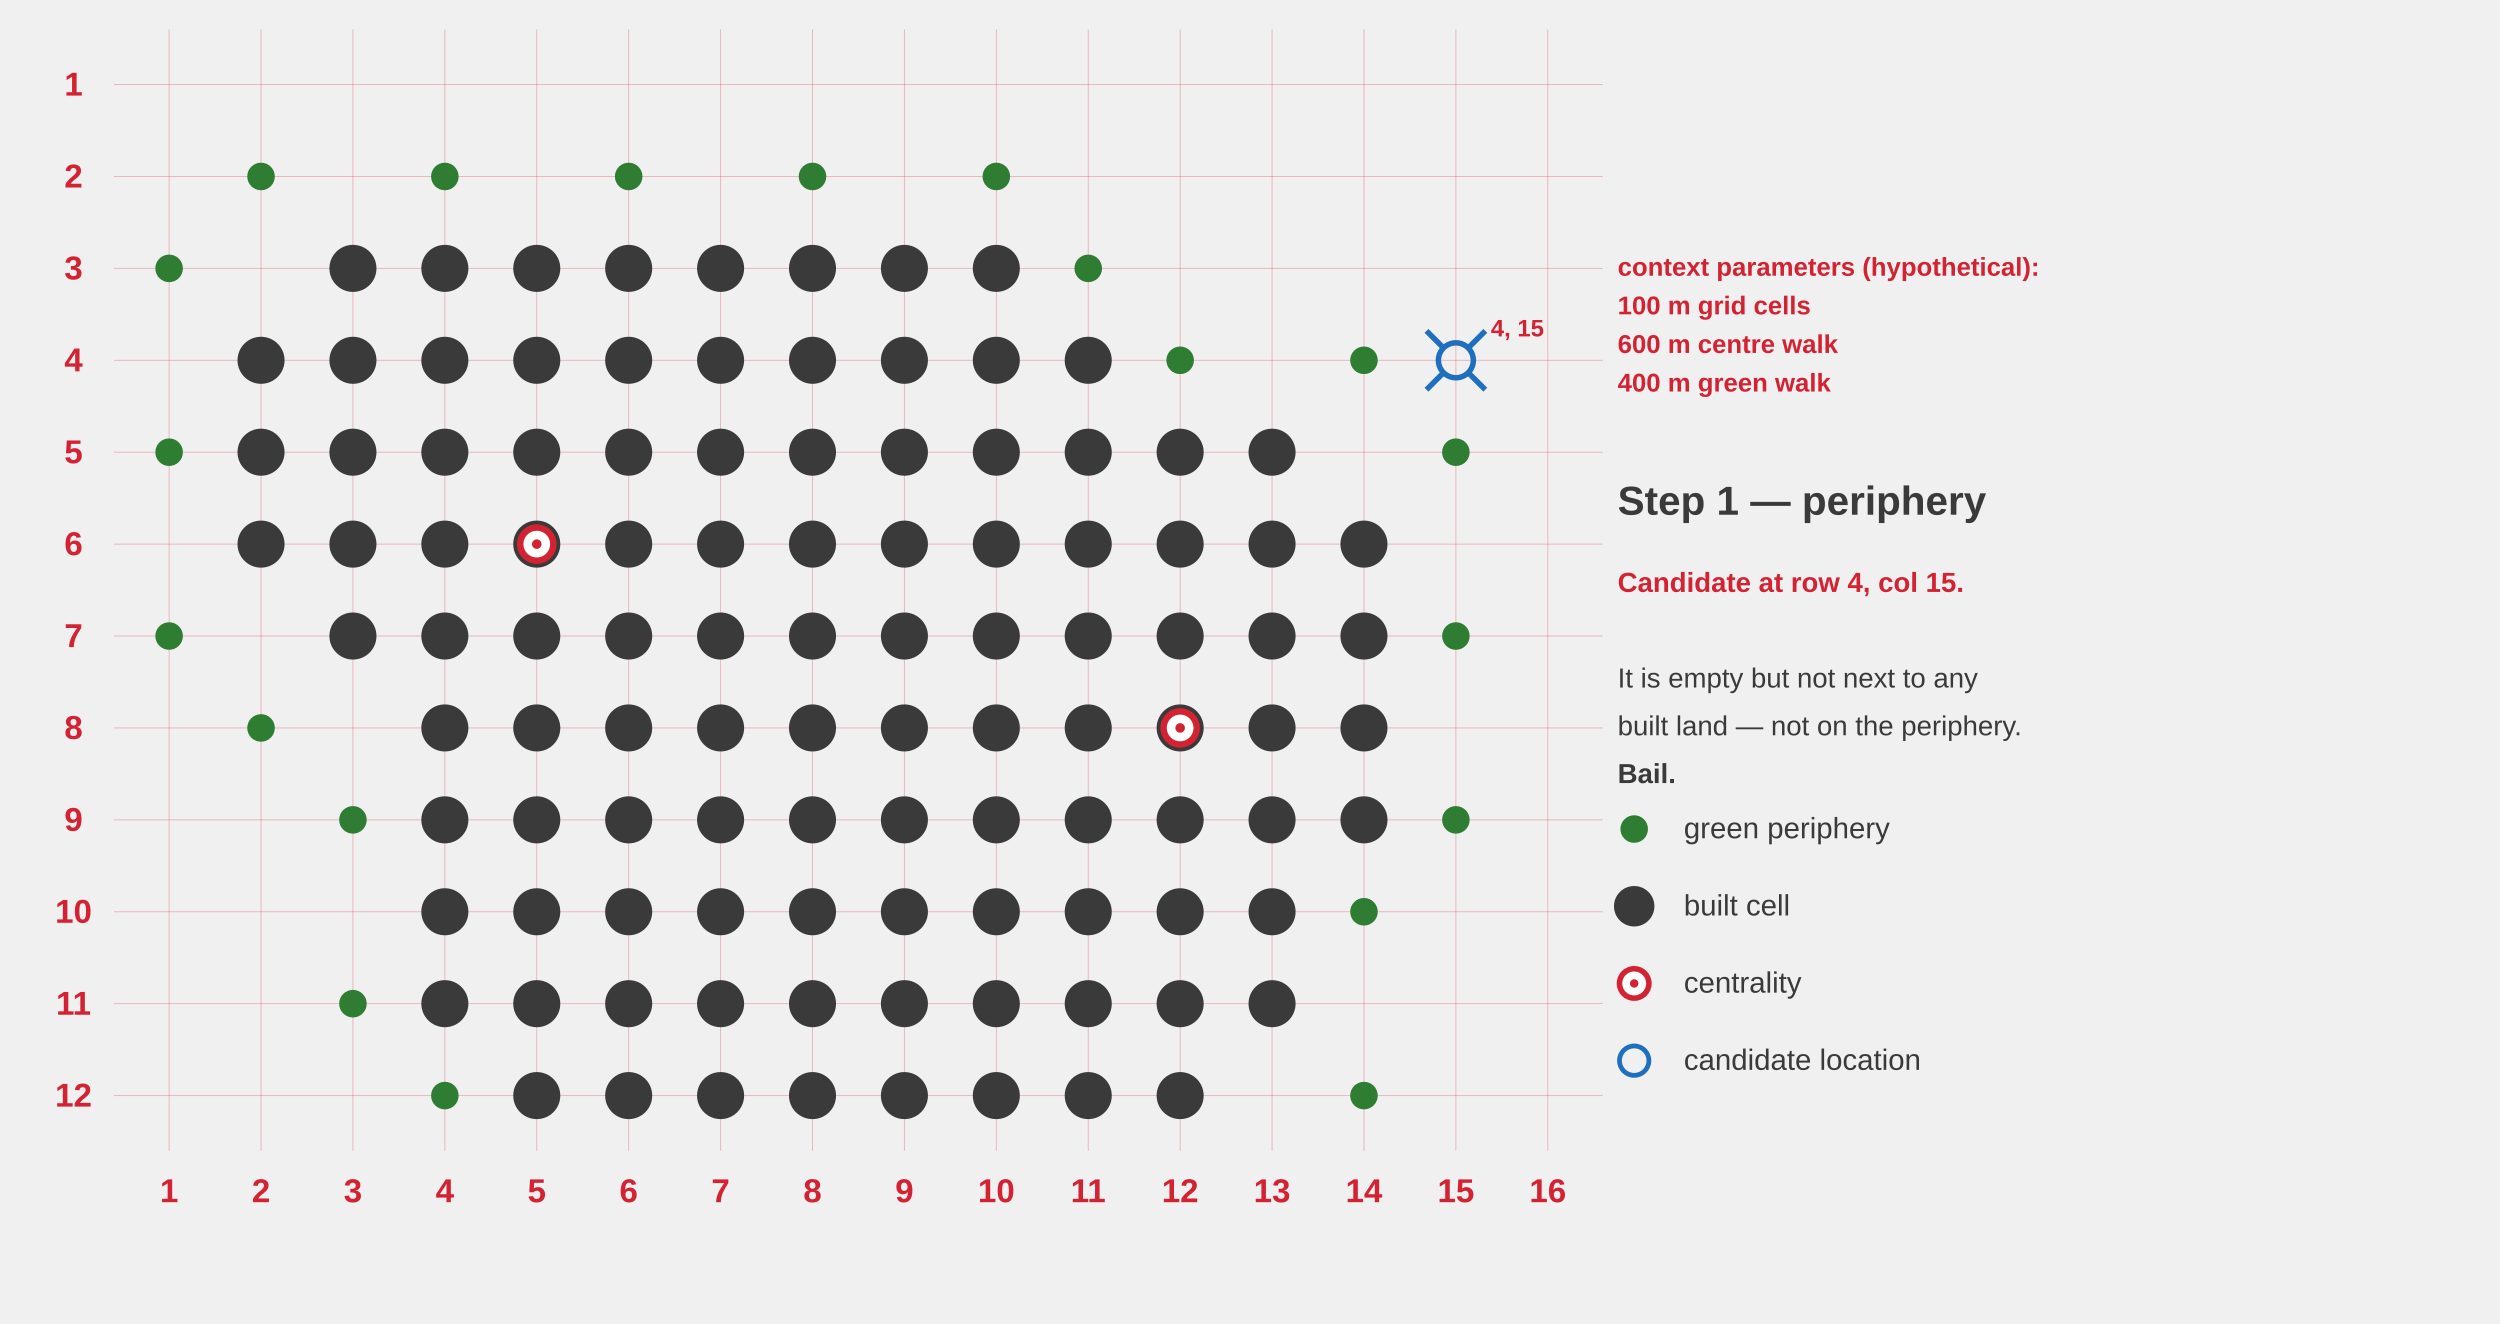
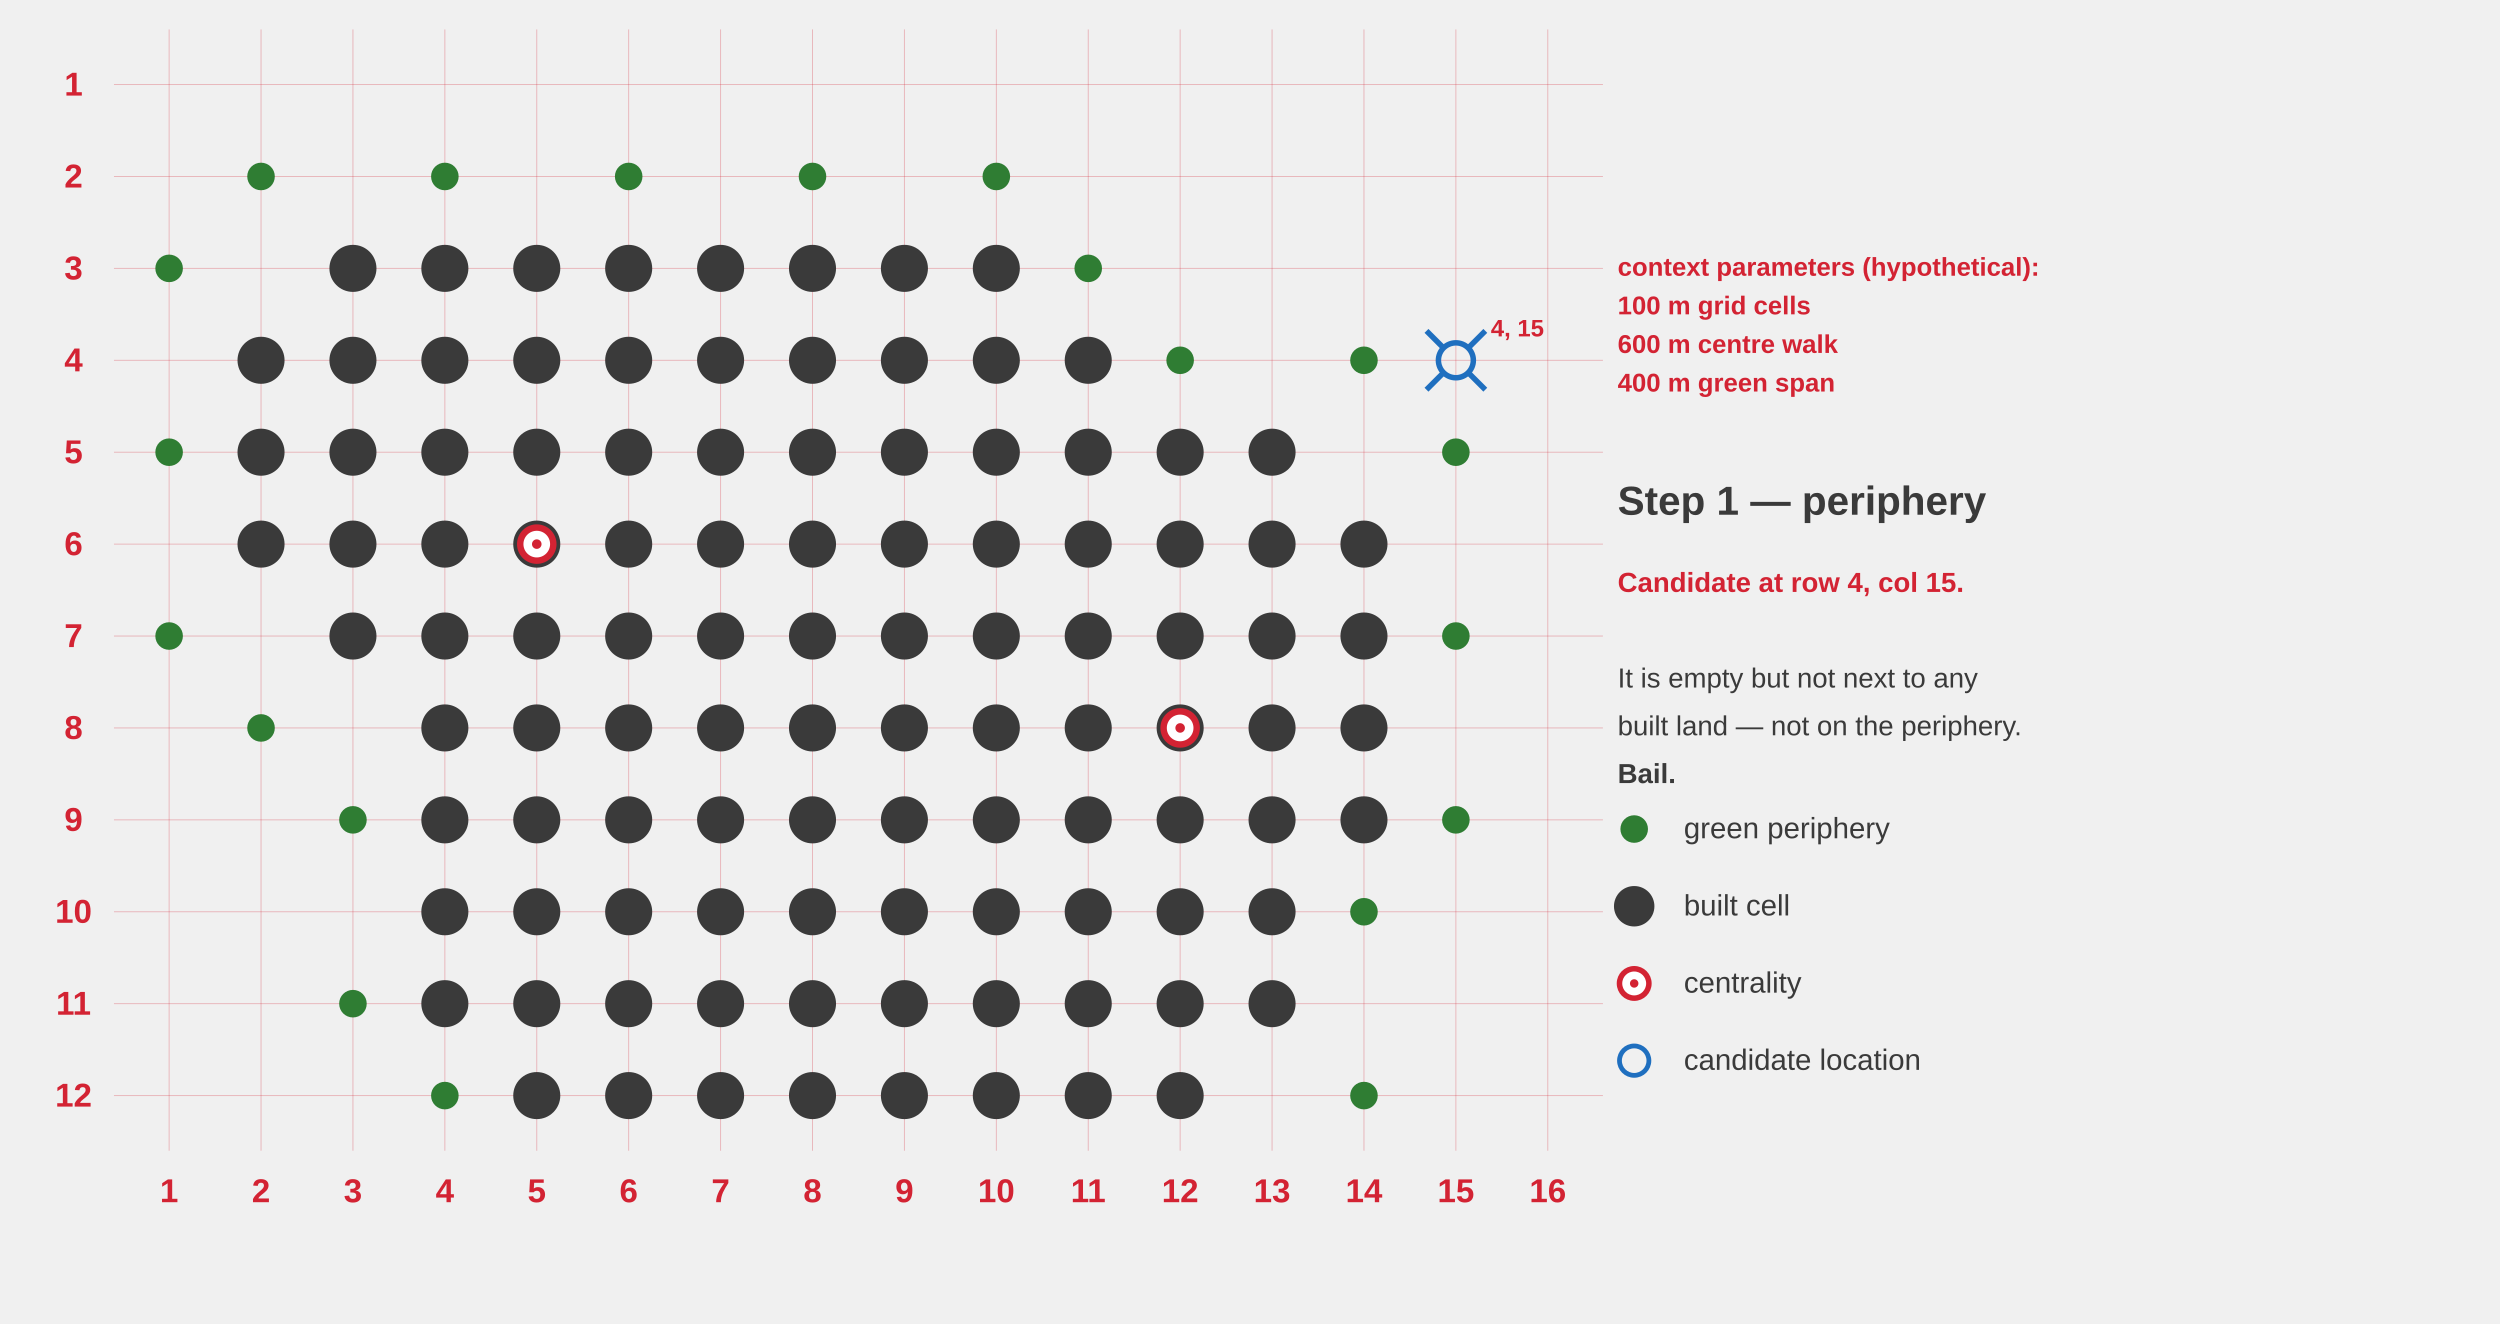
<svg xmlns="http://www.w3.org/2000/svg" viewBox="0 0 1360 720" font-family="Arial, sans-serif">
  <line x1="92.0" y1="16.0" x2="92.0" y2="626.0" stroke="#D32333" stroke-width="0.5" opacity="0.3" />
  <line x1="142.0" y1="16.0" x2="142.0" y2="626.0" stroke="#D32333" stroke-width="0.5" opacity="0.3" />
  <line x1="192.0" y1="16.0" x2="192.0" y2="626.0" stroke="#D32333" stroke-width="0.5" opacity="0.3" />
  <line x1="242.0" y1="16.0" x2="242.0" y2="626.0" stroke="#D32333" stroke-width="0.5" opacity="0.3" />
  <line x1="292.0" y1="16.0" x2="292.0" y2="626.0" stroke="#D32333" stroke-width="0.5" opacity="0.3" />
  <line x1="342.0" y1="16.0" x2="342.0" y2="626.0" stroke="#D32333" stroke-width="0.5" opacity="0.3" />
  <line x1="392.0" y1="16.0" x2="392.0" y2="626.0" stroke="#D32333" stroke-width="0.5" opacity="0.3" />
  <line x1="442.0" y1="16.0" x2="442.0" y2="626.0" stroke="#D32333" stroke-width="0.5" opacity="0.3" />
  <line x1="492.0" y1="16.0" x2="492.0" y2="626.0" stroke="#D32333" stroke-width="0.5" opacity="0.3" />
  <line x1="542.0" y1="16.0" x2="542.0" y2="626.0" stroke="#D32333" stroke-width="0.5" opacity="0.3" />
  <line x1="592.0" y1="16.0" x2="592.0" y2="626.0" stroke="#D32333" stroke-width="0.5" opacity="0.3" />
  <line x1="642.0" y1="16.0" x2="642.0" y2="626.0" stroke="#D32333" stroke-width="0.5" opacity="0.3" />
  <line x1="692.0" y1="16.0" x2="692.0" y2="626.0" stroke="#D32333" stroke-width="0.5" opacity="0.3" />
  <line x1="742.0" y1="16.0" x2="742.0" y2="626.0" stroke="#D32333" stroke-width="0.5" opacity="0.3" />
  <line x1="792.0" y1="16.0" x2="792.0" y2="626.0" stroke="#D32333" stroke-width="0.5" opacity="0.3" />
  <line x1="842.0" y1="16.0" x2="842.0" y2="626.0" stroke="#D32333" stroke-width="0.5" opacity="0.3" />
  <line x1="62.0" y1="46.0" x2="872.0" y2="46.0" stroke="#D32333" stroke-width="0.5" opacity="0.3" />
  <line x1="62.0" y1="96.0" x2="872.0" y2="96.0" stroke="#D32333" stroke-width="0.5" opacity="0.3" />
  <line x1="62.0" y1="146.0" x2="872.0" y2="146.0" stroke="#D32333" stroke-width="0.5" opacity="0.3" />
  <line x1="62.0" y1="196.0" x2="872.0" y2="196.0" stroke="#D32333" stroke-width="0.5" opacity="0.3" />
  <line x1="62.0" y1="246.0" x2="872.0" y2="246.0" stroke="#D32333" stroke-width="0.5" opacity="0.3" />
  <line x1="62.0" y1="296.0" x2="872.0" y2="296.0" stroke="#D32333" stroke-width="0.5" opacity="0.3" />
  <line x1="62.0" y1="346.0" x2="872.0" y2="346.0" stroke="#D32333" stroke-width="0.5" opacity="0.3" />
  <line x1="62.0" y1="396.0" x2="872.0" y2="396.0" stroke="#D32333" stroke-width="0.5" opacity="0.3" />
  <line x1="62.0" y1="446.0" x2="872.0" y2="446.0" stroke="#D32333" stroke-width="0.5" opacity="0.3" />
  <line x1="62.0" y1="496.0" x2="872.0" y2="496.0" stroke="#D32333" stroke-width="0.5" opacity="0.3" />
  <line x1="62.0" y1="546.0" x2="872.0" y2="546.0" stroke="#D32333" stroke-width="0.5" opacity="0.3" />
  <line x1="62.0" y1="596.0" x2="872.0" y2="596.0" stroke="#D32333" stroke-width="0.5" opacity="0.3" />
  <text x="92.0" y="654.0" fill="#D32333" font-weight="800" font-size="18" text-anchor="middle">1</text>
  <text x="142.0" y="654.0" fill="#D32333" font-weight="800" font-size="18" text-anchor="middle">2</text>
  <text x="192.0" y="654.0" fill="#D32333" font-weight="800" font-size="18" text-anchor="middle">3</text>
  <text x="242.0" y="654.0" fill="#D32333" font-weight="800" font-size="18" text-anchor="middle">4</text>
  <text x="292.0" y="654.0" fill="#D32333" font-weight="800" font-size="18" text-anchor="middle">5</text>
  <text x="342.0" y="654.0" fill="#D32333" font-weight="800" font-size="18" text-anchor="middle">6</text>
  <text x="392.0" y="654.0" fill="#D32333" font-weight="800" font-size="18" text-anchor="middle">7</text>
  <text x="442.0" y="654.0" fill="#D32333" font-weight="800" font-size="18" text-anchor="middle">8</text>
  <text x="492.0" y="654.0" fill="#D32333" font-weight="800" font-size="18" text-anchor="middle">9</text>
  <text x="542.0" y="654.0" fill="#D32333" font-weight="800" font-size="18" text-anchor="middle">10</text>
  <text x="592.0" y="654.0" fill="#D32333" font-weight="800" font-size="18" text-anchor="middle">11</text>
  <text x="642.0" y="654.0" fill="#D32333" font-weight="800" font-size="18" text-anchor="middle">12</text>
  <text x="692.0" y="654.0" fill="#D32333" font-weight="800" font-size="18" text-anchor="middle">13</text>
  <text x="742.0" y="654.0" fill="#D32333" font-weight="800" font-size="18" text-anchor="middle">14</text>
  <text x="792.0" y="654.0" fill="#D32333" font-weight="800" font-size="18" text-anchor="middle">15</text>
  <text x="842.0" y="654.0" fill="#D32333" font-weight="800" font-size="18" text-anchor="middle">16</text>
  <text x="40.0" y="52.0" fill="#D32333" font-weight="800" font-size="18" text-anchor="middle">1</text>
  <text x="40.0" y="102.0" fill="#D32333" font-weight="800" font-size="18" text-anchor="middle">2</text>
  <text x="40.0" y="152.0" fill="#D32333" font-weight="800" font-size="18" text-anchor="middle">3</text>
  <text x="40.0" y="202.0" fill="#D32333" font-weight="800" font-size="18" text-anchor="middle">4</text>
  <text x="40.0" y="252.0" fill="#D32333" font-weight="800" font-size="18" text-anchor="middle">5</text>
  <text x="40.0" y="302.0" fill="#D32333" font-weight="800" font-size="18" text-anchor="middle">6</text>
  <text x="40.0" y="352.0" fill="#D32333" font-weight="800" font-size="18" text-anchor="middle">7</text>
  <text x="40.0" y="402.0" fill="#D32333" font-weight="800" font-size="18" text-anchor="middle">8</text>
  <text x="40.0" y="452.0" fill="#D32333" font-weight="800" font-size="18" text-anchor="middle">9</text>
  <text x="40.0" y="502.0" fill="#D32333" font-weight="800" font-size="18" text-anchor="middle">10</text>
  <text x="40.0" y="552.0" fill="#D32333" font-weight="800" font-size="18" text-anchor="middle">11</text>
  <text x="40.0" y="602.0" fill="#D32333" font-weight="800" font-size="18" text-anchor="middle">12</text>
  <circle cx="142.0" cy="96.0" r="7.5" fill="#2f7d33" />
  <circle cx="242.0" cy="96.0" r="7.5" fill="#2f7d33" />
  <circle cx="342.0" cy="96.0" r="7.5" fill="#2f7d33" />
  <circle cx="442.0" cy="96.0" r="7.5" fill="#2f7d33" />
  <circle cx="542.0" cy="96.0" r="7.5" fill="#2f7d33" />
  <circle cx="92.0" cy="146.0" r="7.5" fill="#2f7d33" />
  <circle cx="192.0" cy="146.0" r="12.8" fill="#3a3a3a" />
  <circle cx="242.0" cy="146.0" r="12.8" fill="#3a3a3a" />
  <circle cx="292.0" cy="146.0" r="12.8" fill="#3a3a3a" />
  <circle cx="342.0" cy="146.0" r="12.8" fill="#3a3a3a" />
  <circle cx="392.0" cy="146.0" r="12.8" fill="#3a3a3a" />
  <circle cx="442.0" cy="146.0" r="12.8" fill="#3a3a3a" />
  <circle cx="492.0" cy="146.0" r="12.8" fill="#3a3a3a" />
  <circle cx="542.0" cy="146.0" r="12.8" fill="#3a3a3a" />
  <circle cx="592.0" cy="146.0" r="7.5" fill="#2f7d33" />
  <circle cx="142.0" cy="196.0" r="12.8" fill="#3a3a3a" />
  <circle cx="192.0" cy="196.0" r="12.8" fill="#3a3a3a" />
  <circle cx="242.0" cy="196.0" r="12.8" fill="#3a3a3a" />
  <circle cx="292.0" cy="196.0" r="12.8" fill="#3a3a3a" />
  <circle cx="342.0" cy="196.0" r="12.8" fill="#3a3a3a" />
  <circle cx="392.0" cy="196.0" r="12.8" fill="#3a3a3a" />
  <circle cx="442.0" cy="196.0" r="12.8" fill="#3a3a3a" />
  <circle cx="492.0" cy="196.0" r="12.8" fill="#3a3a3a" />
  <circle cx="542.0" cy="196.0" r="12.8" fill="#3a3a3a" />
  <circle cx="592.0" cy="196.0" r="12.8" fill="#3a3a3a" />
  <circle cx="642.0" cy="196.0" r="7.5" fill="#2f7d33" />
  <circle cx="742.0" cy="196.0" r="7.5" fill="#2f7d33" />
  <circle cx="92.0" cy="246.0" r="7.5" fill="#2f7d33" />
  <circle cx="142.0" cy="246.0" r="12.8" fill="#3a3a3a" />
  <circle cx="192.0" cy="246.0" r="12.8" fill="#3a3a3a" />
  <circle cx="242.0" cy="246.0" r="12.8" fill="#3a3a3a" />
  <circle cx="292.0" cy="246.0" r="12.8" fill="#3a3a3a" />
  <circle cx="342.0" cy="246.0" r="12.8" fill="#3a3a3a" />
  <circle cx="392.0" cy="246.0" r="12.8" fill="#3a3a3a" />
  <circle cx="442.0" cy="246.0" r="12.8" fill="#3a3a3a" />
  <circle cx="492.0" cy="246.0" r="12.8" fill="#3a3a3a" />
  <circle cx="542.0" cy="246.0" r="12.8" fill="#3a3a3a" />
  <circle cx="592.0" cy="246.0" r="12.8" fill="#3a3a3a" />
  <circle cx="642.0" cy="246.0" r="12.8" fill="#3a3a3a" />
  <circle cx="692.0" cy="246.0" r="12.8" fill="#3a3a3a" />
  <circle cx="792.0" cy="246.0" r="7.5" fill="#2f7d33" />
  <circle cx="142.0" cy="296.0" r="12.8" fill="#3a3a3a" />
  <circle cx="192.0" cy="296.0" r="12.8" fill="#3a3a3a" />
  <circle cx="242.0" cy="296.0" r="12.8" fill="#3a3a3a" />
  <circle cx="292.0" cy="296.0" r="12.8" fill="#3a3a3a" />
  <circle cx="342.0" cy="296.0" r="12.8" fill="#3a3a3a" />
  <circle cx="392.0" cy="296.0" r="12.8" fill="#3a3a3a" />
  <circle cx="442.0" cy="296.0" r="12.8" fill="#3a3a3a" />
  <circle cx="492.0" cy="296.0" r="12.8" fill="#3a3a3a" />
  <circle cx="542.0" cy="296.0" r="12.8" fill="#3a3a3a" />
  <circle cx="592.0" cy="296.0" r="12.8" fill="#3a3a3a" />
  <circle cx="642.0" cy="296.0" r="12.8" fill="#3a3a3a" />
  <circle cx="692.0" cy="296.0" r="12.8" fill="#3a3a3a" />
  <circle cx="742.0" cy="296.0" r="12.8" fill="#3a3a3a" />
  <circle cx="92.0" cy="346.0" r="7.5" fill="#2f7d33" />
  <circle cx="192.0" cy="346.0" r="12.8" fill="#3a3a3a" />
  <circle cx="242.0" cy="346.0" r="12.8" fill="#3a3a3a" />
  <circle cx="292.0" cy="346.0" r="12.8" fill="#3a3a3a" />
  <circle cx="342.0" cy="346.0" r="12.8" fill="#3a3a3a" />
  <circle cx="392.0" cy="346.0" r="12.8" fill="#3a3a3a" />
  <circle cx="442.0" cy="346.0" r="12.8" fill="#3a3a3a" />
  <circle cx="492.0" cy="346.0" r="12.8" fill="#3a3a3a" />
  <circle cx="542.0" cy="346.0" r="12.8" fill="#3a3a3a" />
  <circle cx="592.0" cy="346.0" r="12.8" fill="#3a3a3a" />
  <circle cx="642.0" cy="346.0" r="12.8" fill="#3a3a3a" />
  <circle cx="692.0" cy="346.0" r="12.8" fill="#3a3a3a" />
  <circle cx="742.0" cy="346.0" r="12.8" fill="#3a3a3a" />
  <circle cx="792.0" cy="346.0" r="7.5" fill="#2f7d33" />
  <circle cx="142.0" cy="396.0" r="7.5" fill="#2f7d33" />
  <circle cx="242.0" cy="396.0" r="12.8" fill="#3a3a3a" />
  <circle cx="292.0" cy="396.0" r="12.8" fill="#3a3a3a" />
  <circle cx="342.0" cy="396.0" r="12.8" fill="#3a3a3a" />
  <circle cx="392.0" cy="396.0" r="12.8" fill="#3a3a3a" />
  <circle cx="442.0" cy="396.0" r="12.8" fill="#3a3a3a" />
  <circle cx="492.0" cy="396.0" r="12.8" fill="#3a3a3a" />
  <circle cx="542.0" cy="396.0" r="12.8" fill="#3a3a3a" />
  <circle cx="592.0" cy="396.0" r="12.8" fill="#3a3a3a" />
  <circle cx="642.0" cy="396.0" r="12.8" fill="#3a3a3a" />
  <circle cx="692.0" cy="396.0" r="12.8" fill="#3a3a3a" />
  <circle cx="742.0" cy="396.0" r="12.8" fill="#3a3a3a" />
  <circle cx="192.0" cy="446.0" r="7.5" fill="#2f7d33" />
  <circle cx="242.0" cy="446.0" r="12.8" fill="#3a3a3a" />
  <circle cx="292.0" cy="446.0" r="12.8" fill="#3a3a3a" />
  <circle cx="342.0" cy="446.0" r="12.8" fill="#3a3a3a" />
  <circle cx="392.0" cy="446.0" r="12.8" fill="#3a3a3a" />
  <circle cx="442.0" cy="446.0" r="12.8" fill="#3a3a3a" />
  <circle cx="492.0" cy="446.0" r="12.8" fill="#3a3a3a" />
  <circle cx="542.0" cy="446.0" r="12.8" fill="#3a3a3a" />
  <circle cx="592.0" cy="446.0" r="12.8" fill="#3a3a3a" />
  <circle cx="642.0" cy="446.0" r="12.8" fill="#3a3a3a" />
  <circle cx="692.0" cy="446.0" r="12.8" fill="#3a3a3a" />
  <circle cx="742.0" cy="446.0" r="12.8" fill="#3a3a3a" />
  <circle cx="792.0" cy="446.0" r="7.5" fill="#2f7d33" />
  <circle cx="242.0" cy="496.0" r="12.8" fill="#3a3a3a" />
  <circle cx="292.0" cy="496.0" r="12.8" fill="#3a3a3a" />
  <circle cx="342.0" cy="496.0" r="12.8" fill="#3a3a3a" />
  <circle cx="392.0" cy="496.0" r="12.8" fill="#3a3a3a" />
  <circle cx="442.0" cy="496.0" r="12.8" fill="#3a3a3a" />
  <circle cx="492.0" cy="496.0" r="12.8" fill="#3a3a3a" />
  <circle cx="542.0" cy="496.0" r="12.8" fill="#3a3a3a" />
  <circle cx="592.0" cy="496.0" r="12.8" fill="#3a3a3a" />
  <circle cx="642.0" cy="496.0" r="12.8" fill="#3a3a3a" />
  <circle cx="692.0" cy="496.0" r="12.8" fill="#3a3a3a" />
  <circle cx="742.0" cy="496.0" r="7.5" fill="#2f7d33" />
  <circle cx="192.0" cy="546.0" r="7.5" fill="#2f7d33" />
  <circle cx="242.0" cy="546.0" r="12.8" fill="#3a3a3a" />
  <circle cx="292.0" cy="546.0" r="12.8" fill="#3a3a3a" />
  <circle cx="342.0" cy="546.0" r="12.8" fill="#3a3a3a" />
  <circle cx="392.0" cy="546.0" r="12.8" fill="#3a3a3a" />
  <circle cx="442.0" cy="546.0" r="12.8" fill="#3a3a3a" />
  <circle cx="492.0" cy="546.0" r="12.8" fill="#3a3a3a" />
  <circle cx="542.0" cy="546.0" r="12.8" fill="#3a3a3a" />
  <circle cx="592.0" cy="546.0" r="12.8" fill="#3a3a3a" />
  <circle cx="642.0" cy="546.0" r="12.8" fill="#3a3a3a" />
  <circle cx="692.0" cy="546.0" r="12.8" fill="#3a3a3a" />
  <circle cx="242.0" cy="596.0" r="7.5" fill="#2f7d33" />
  <circle cx="292.0" cy="596.0" r="12.8" fill="#3a3a3a" />
  <circle cx="342.0" cy="596.0" r="12.8" fill="#3a3a3a" />
  <circle cx="392.0" cy="596.0" r="12.8" fill="#3a3a3a" />
  <circle cx="442.0" cy="596.0" r="12.8" fill="#3a3a3a" />
  <circle cx="492.0" cy="596.0" r="12.8" fill="#3a3a3a" />
  <circle cx="542.0" cy="596.0" r="12.8" fill="#3a3a3a" />
  <circle cx="592.0" cy="596.0" r="12.8" fill="#3a3a3a" />
  <circle cx="642.0" cy="596.0" r="12.8" fill="#3a3a3a" />
  <circle cx="742.0" cy="596.0" r="7.5" fill="#2f7d33" />
  <circle cx="292.0" cy="296.0" r="9" fill="white" stroke="#D32333" stroke-width="3.5" />
  <circle cx="292.0" cy="296.0" r="2.6" fill="#D32333" />
  <circle cx="642.0" cy="396.0" r="9" fill="white" stroke="#D32333" stroke-width="3.5" />
  <circle cx="642.0" cy="396.0" r="2.6" fill="#D32333" />
  <circle cx="792.0" cy="196.0" r="9.5" fill="none" stroke="#1f6fbf" stroke-width="3" />
  <line x1="785.0" y1="189.0" x2="776.0" y2="180.0" stroke="#1f6fbf" stroke-width="3" />
  <line x1="799.0" y1="189.0" x2="808.0" y2="180.0" stroke="#1f6fbf" stroke-width="3" />
  <line x1="799.0" y1="203.0" x2="808.0" y2="212.0" stroke="#1f6fbf" stroke-width="3" />
  <line x1="785.0" y1="203.0" x2="776.0" y2="212.0" stroke="#1f6fbf" stroke-width="3" />
  <text x="811.0" y="183.0" fill="#D32333" font-weight="700" font-size="13">4, 15</text>
  <text x="880" y="150" fill="#D32333" font-weight="700" font-size="14">context parameters (hypothetical):</text>
  <text x="880" y="171" fill="#D32333" font-weight="700" font-size="14">100 m grid cells</text>
  <text x="880" y="192" fill="#D32333" font-weight="700" font-size="14">600 m centre walk</text>
-   <text x="880" y="213" fill="#D32333" font-weight="700" font-size="14">400 m green walk</text>
+   <text x="880" y="213" fill="#D32333" font-weight="700" font-size="14">400 m green span</text>
  <text x="880" y="280" fill="#3a3a3a" font-weight="700" font-size="22">Step 1 — periphery</text>
  <text x="880" y="322" fill="#D32333" font-weight="700" font-size="15">Candidate at row 4, col 15.</text>
  <text x="880" y="374" fill="#3a3a3a" font-weight="400" font-size="15">It is empty but not next to any</text>
  <text x="880" y="400" fill="#3a3a3a" font-weight="400" font-size="15">built land — not on the periphery.</text>
  <text x="880" y="426" fill="#3a3a3a" font-weight="700" font-size="15">Bail.</text>
  <circle cx="889" cy="451" r="7.5" fill="#2f7d33" />
  <text x="916" y="456" fill="#3a3a3a" font-size="16">green periphery</text>
  <circle cx="889" cy="493" r="11" fill="#3a3a3a" />
  <text x="916" y="498" fill="#3a3a3a" font-size="16">built cell</text>
  <circle cx="889" cy="535" r="8" fill="white" stroke="#D32333" stroke-width="3" />
  <circle cx="889" cy="535" r="2.3" fill="#D32333" />
  <text x="916" y="540" fill="#3a3a3a" font-size="16">centrality</text>
  <circle cx="889" cy="577" r="8" fill="none" stroke="#1f6fbf" stroke-width="2.6" />
  <text x="916" y="582" fill="#3a3a3a" font-size="16">candidate location</text>
</svg>
